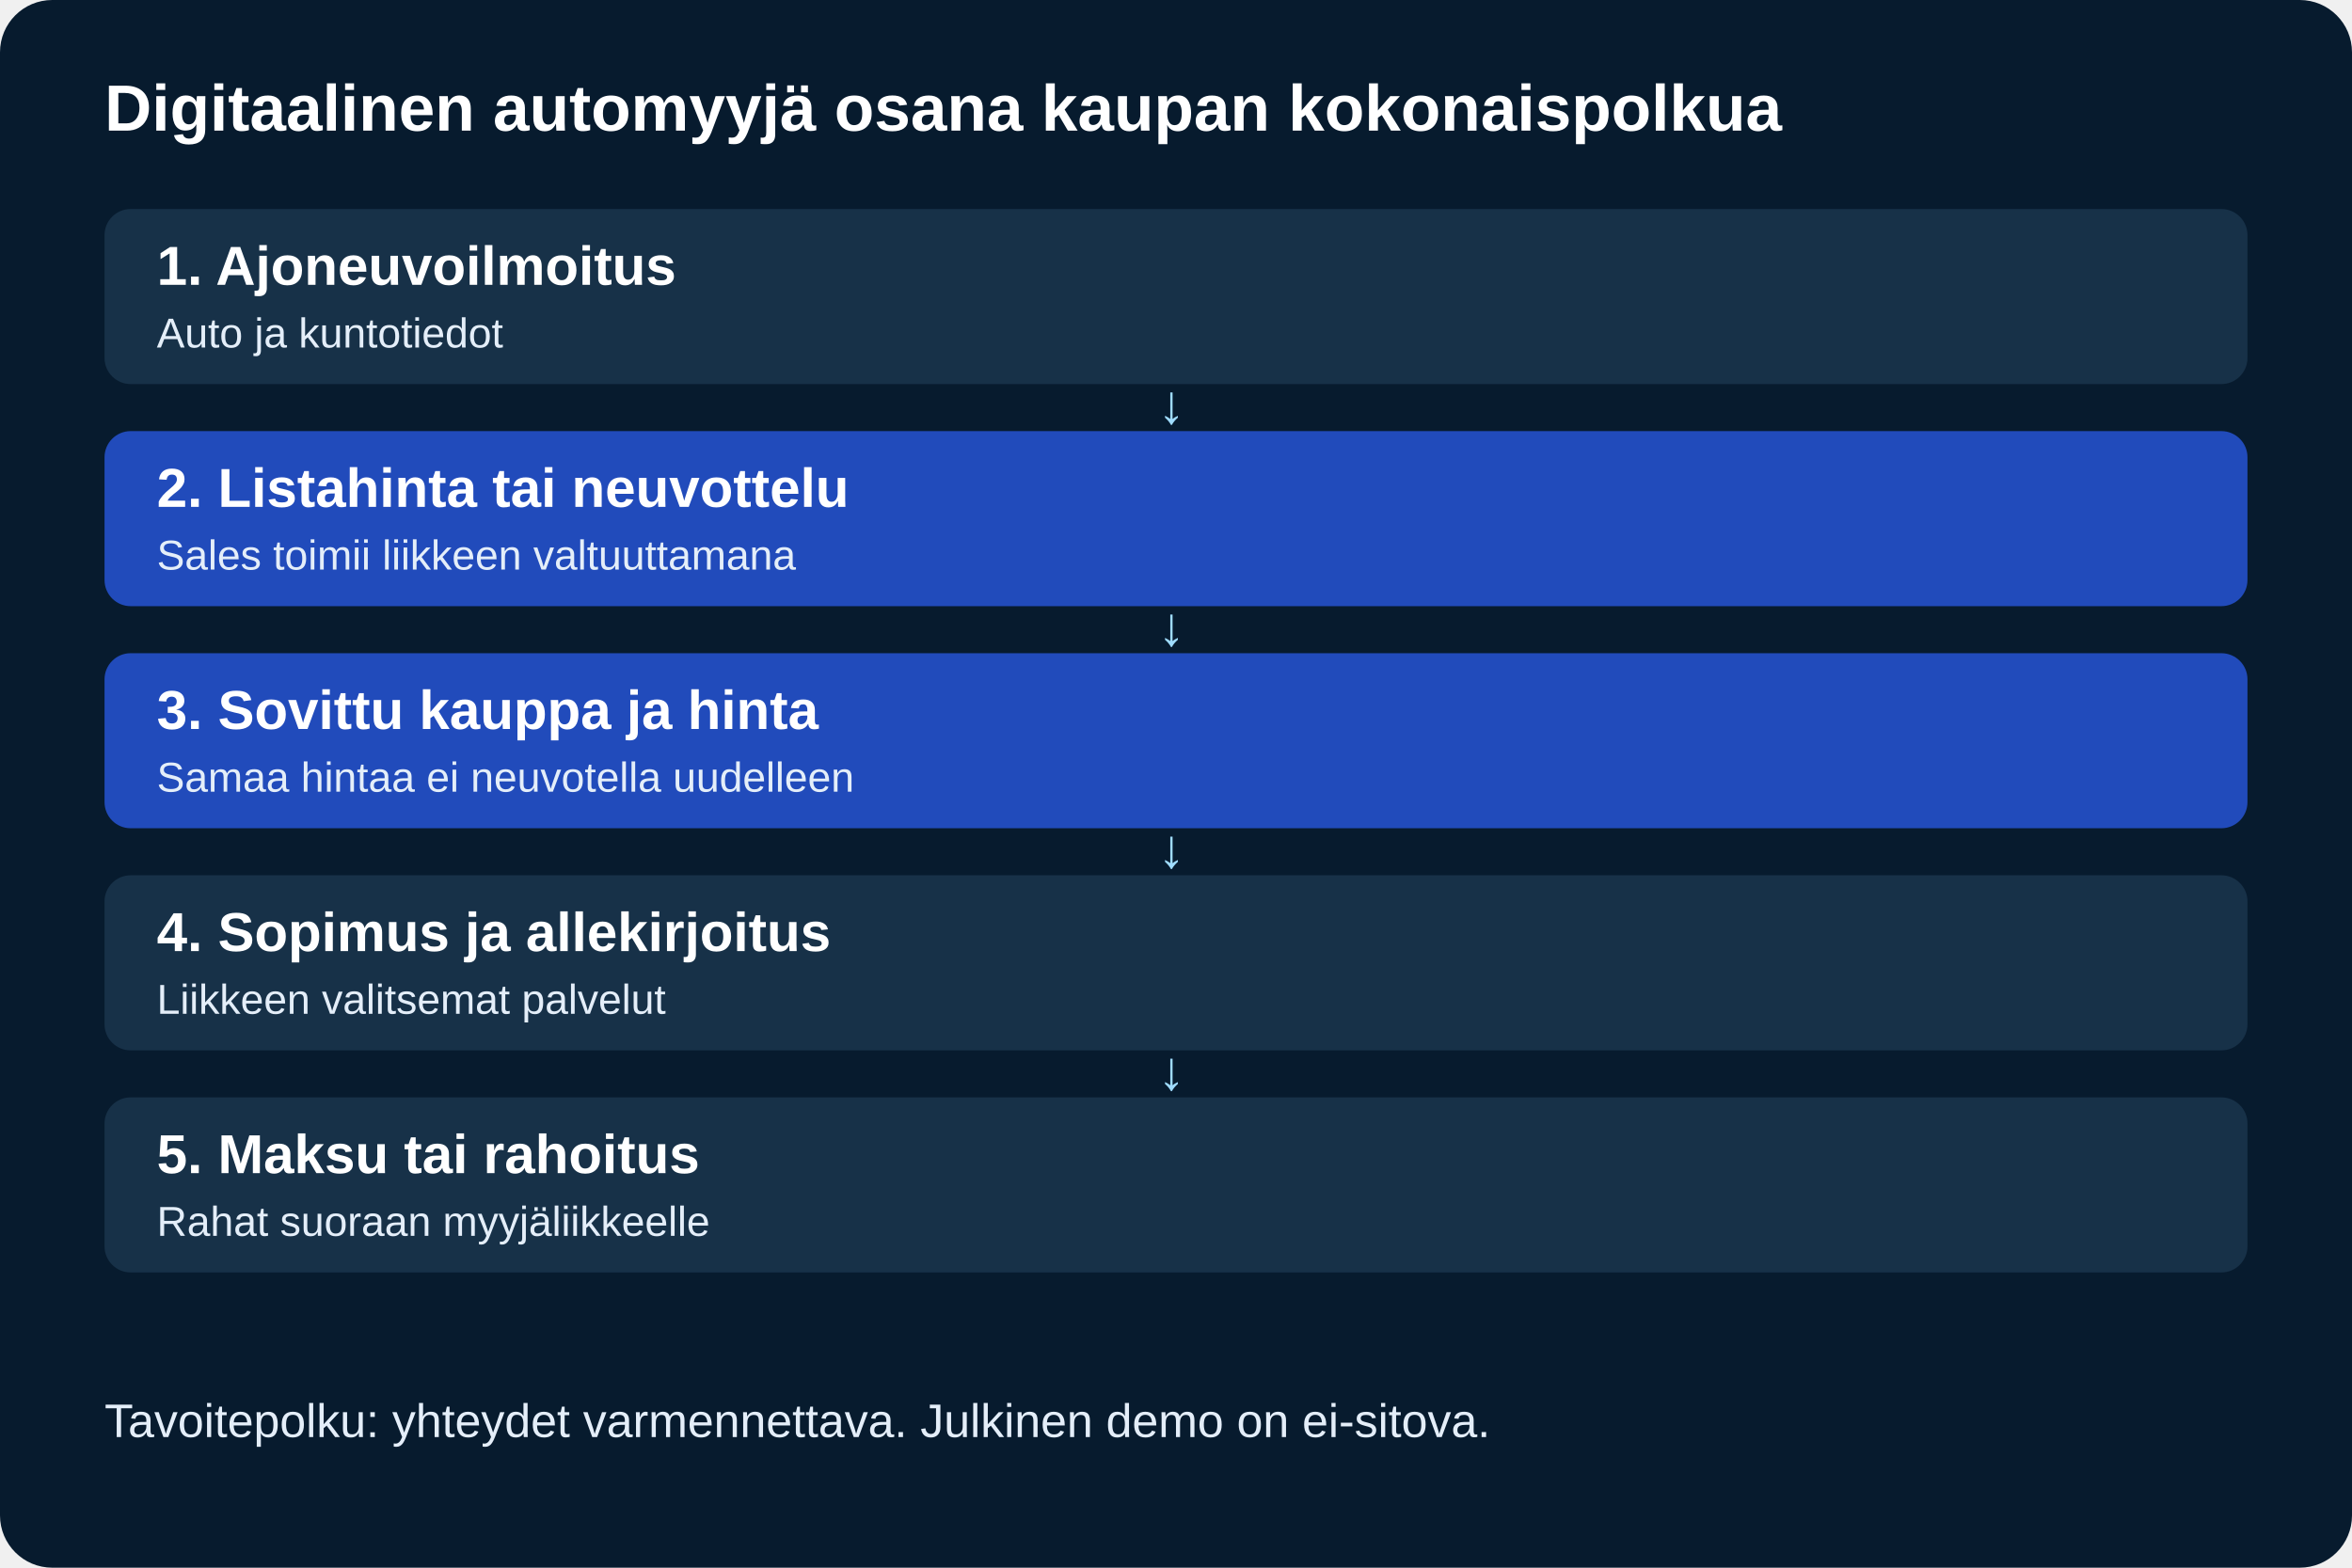
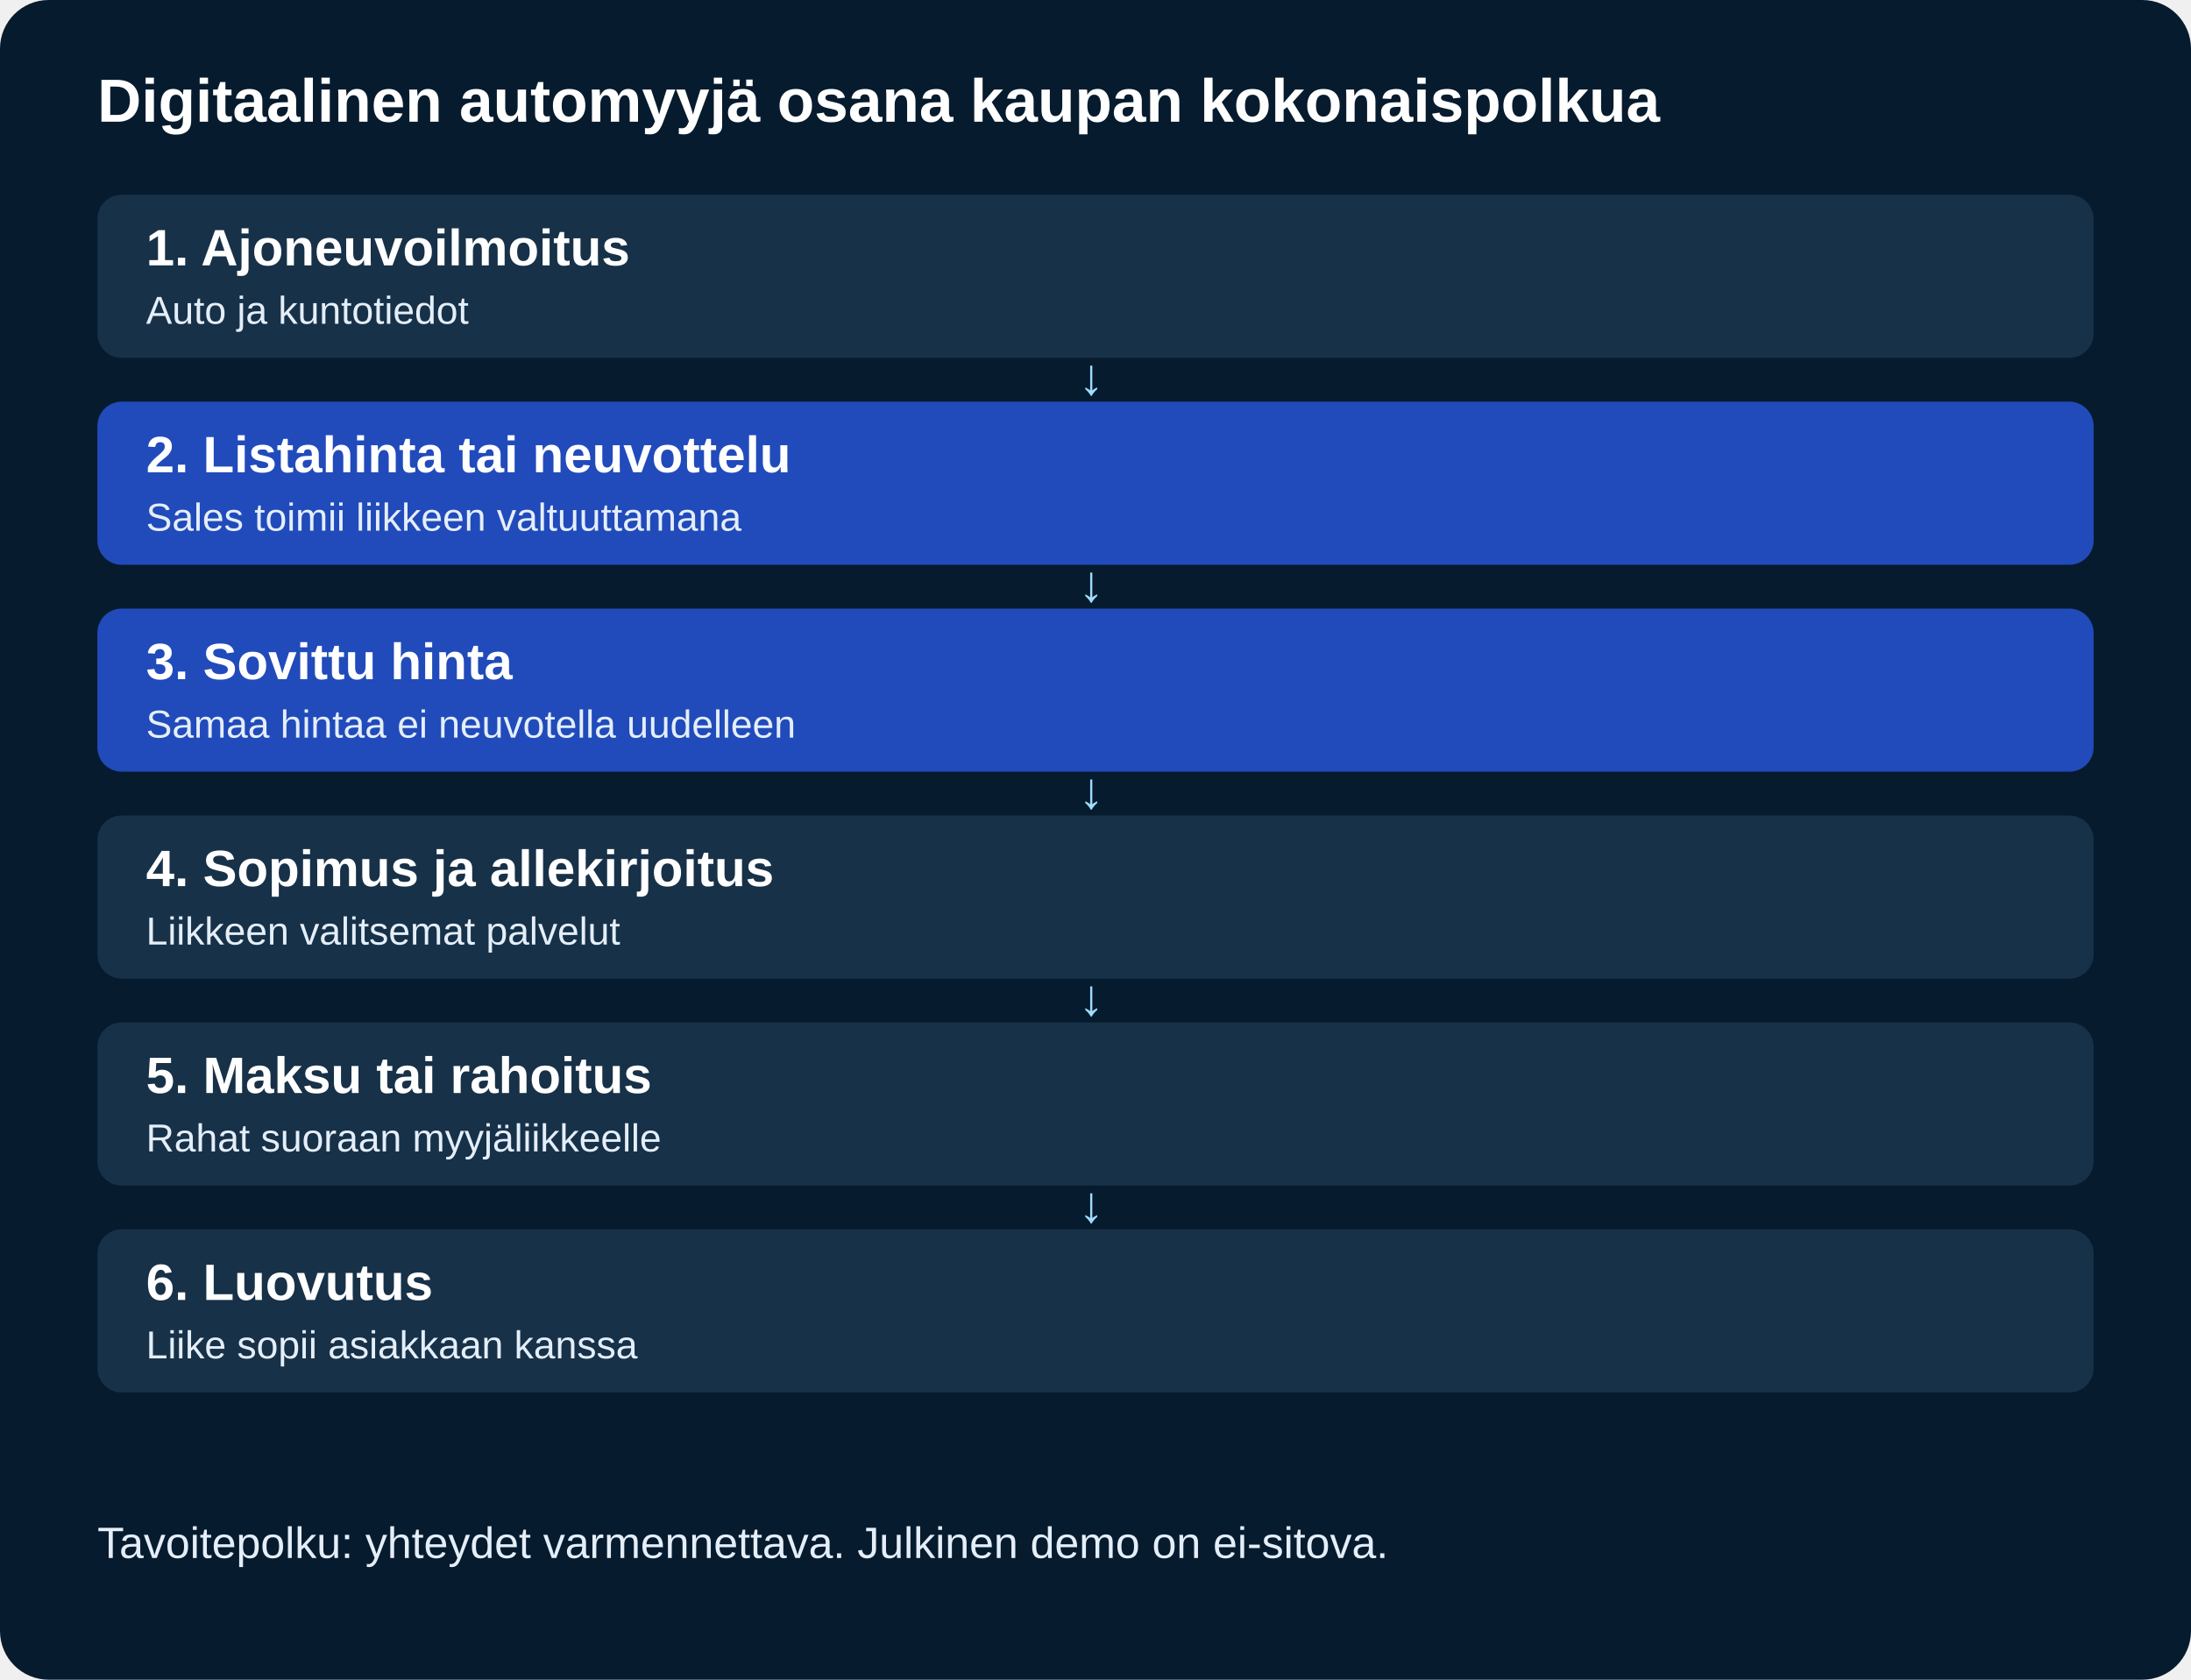
- <svg xmlns="http://www.w3.org/2000/svg" viewBox="0 0 900 600" role="img" aria-labelledby="title desc">
-   <rect width="900" height="600" rx="20" fill="#071b2e" />
+ <svg xmlns="http://www.w3.org/2000/svg" viewBox="0 0 900 690" role="img" aria-labelledby="title desc">
+   <rect width="900" height="690" rx="20" fill="#071b2e" />
  <g font-family="Arial,sans-serif">
    <text x="40" y="50" font-size="25" fill="white" font-weight="bold">Digitaalinen automyyjä osana kaupan kokonaispolkua</text>
    <rect x="40" y="80" width="820" height="67" rx="10" fill="#173148" />
    <text x="60" y="109" fill="white" font-size="21" font-weight="bold">1. Ajoneuvoilmoitus</text>
    <text x="60" y="133" fill="#e4eef9" font-size="16">Auto ja kuntotiedot</text>
    <text x="443" y="162" fill="#9fdcff" font-size="21">↓</text>
    <rect x="40" y="165" width="820" height="67" rx="10" fill="#214bbb" />
    <text x="60" y="194" fill="white" font-size="21" font-weight="bold">2. Listahinta tai neuvottelu</text>
    <text x="60" y="218" fill="#e4eef9" font-size="16">Sales toimii liikkeen valtuuttamana</text>
    <text x="443" y="247" fill="#9fdcff" font-size="21">↓</text>
    <rect x="40" y="250" width="820" height="67" rx="10" fill="#214bbb" />
-     <text x="60" y="279" fill="white" font-size="21" font-weight="bold">3. Sovittu kauppa ja hinta</text>
+     <text x="60" y="279" fill="white" font-size="21" font-weight="bold">3. Sovittu hinta</text>
    <text x="60" y="303" fill="#e4eef9" font-size="16">Samaa hintaa ei neuvotella uudelleen</text>
    <text x="443" y="332" fill="#9fdcff" font-size="21">↓</text>
    <rect x="40" y="335" width="820" height="67" rx="10" fill="#173148" />
    <text x="60" y="364" fill="white" font-size="21" font-weight="bold">4. Sopimus ja allekirjoitus</text>
    <text x="60" y="388" fill="#e4eef9" font-size="16">Liikkeen valitsemat palvelut</text>
    <text x="443" y="417" fill="#9fdcff" font-size="21">↓</text>
    <rect x="40" y="420" width="820" height="67" rx="10" fill="#173148" />
    <text x="60" y="449" fill="white" font-size="21" font-weight="bold">5. Maksu tai rahoitus</text>
    <text x="60" y="473" fill="#e4eef9" font-size="16">Rahat suoraan myyjäliikkeelle</text>
-     <text x="40" y="550" fill="#e4eef9" font-size="18">Tavoitepolku: yhteydet varmennettava. Julkinen demo on ei-sitova.</text>
+     <text x="443" y="502" fill="#9fdcff" font-size="21">↓</text>
+     <rect x="40" y="505" width="820" height="67" rx="10" fill="#173148" />
+     <text x="60" y="534" fill="white" font-size="21" font-weight="bold">6. Luovutus</text>
+     <text x="60" y="558" fill="#e4eef9" font-size="16">Liike sopii asiakkaan kanssa</text>
+     <text x="40" y="640" fill="#e4eef9" font-size="18">Tavoitepolku: yhteydet varmennettava. Julkinen demo on ei-sitova.</text>
  </g>
</svg>
